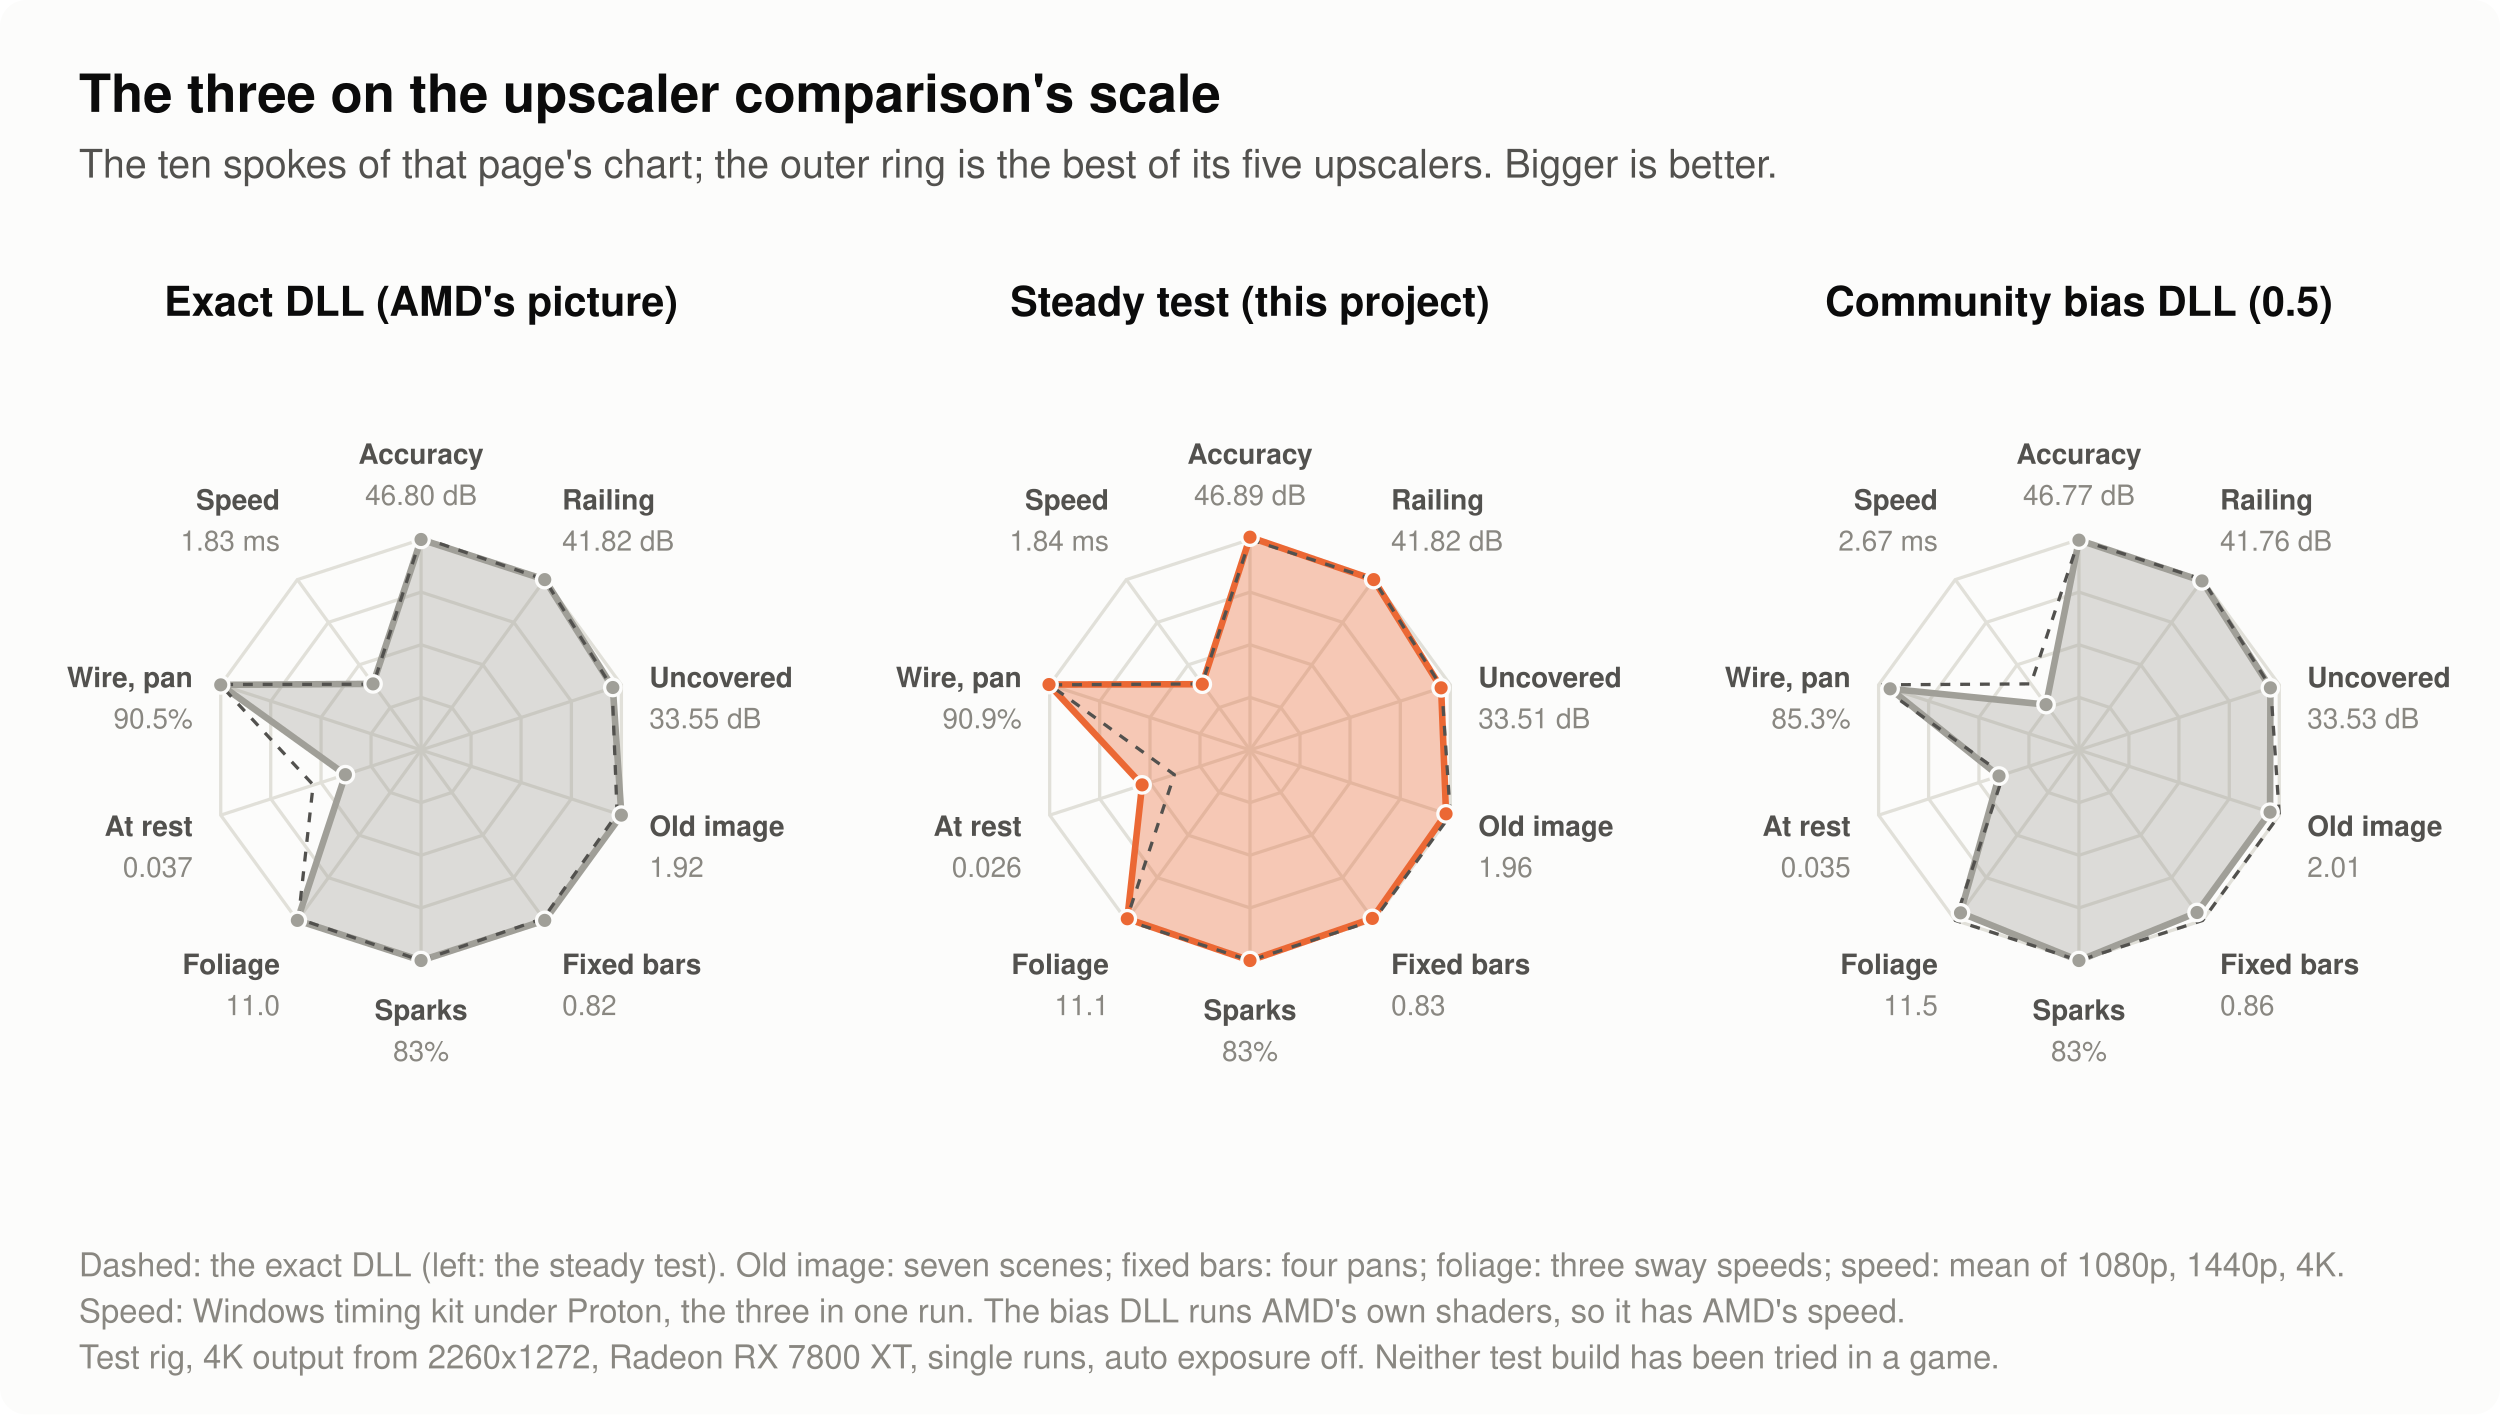
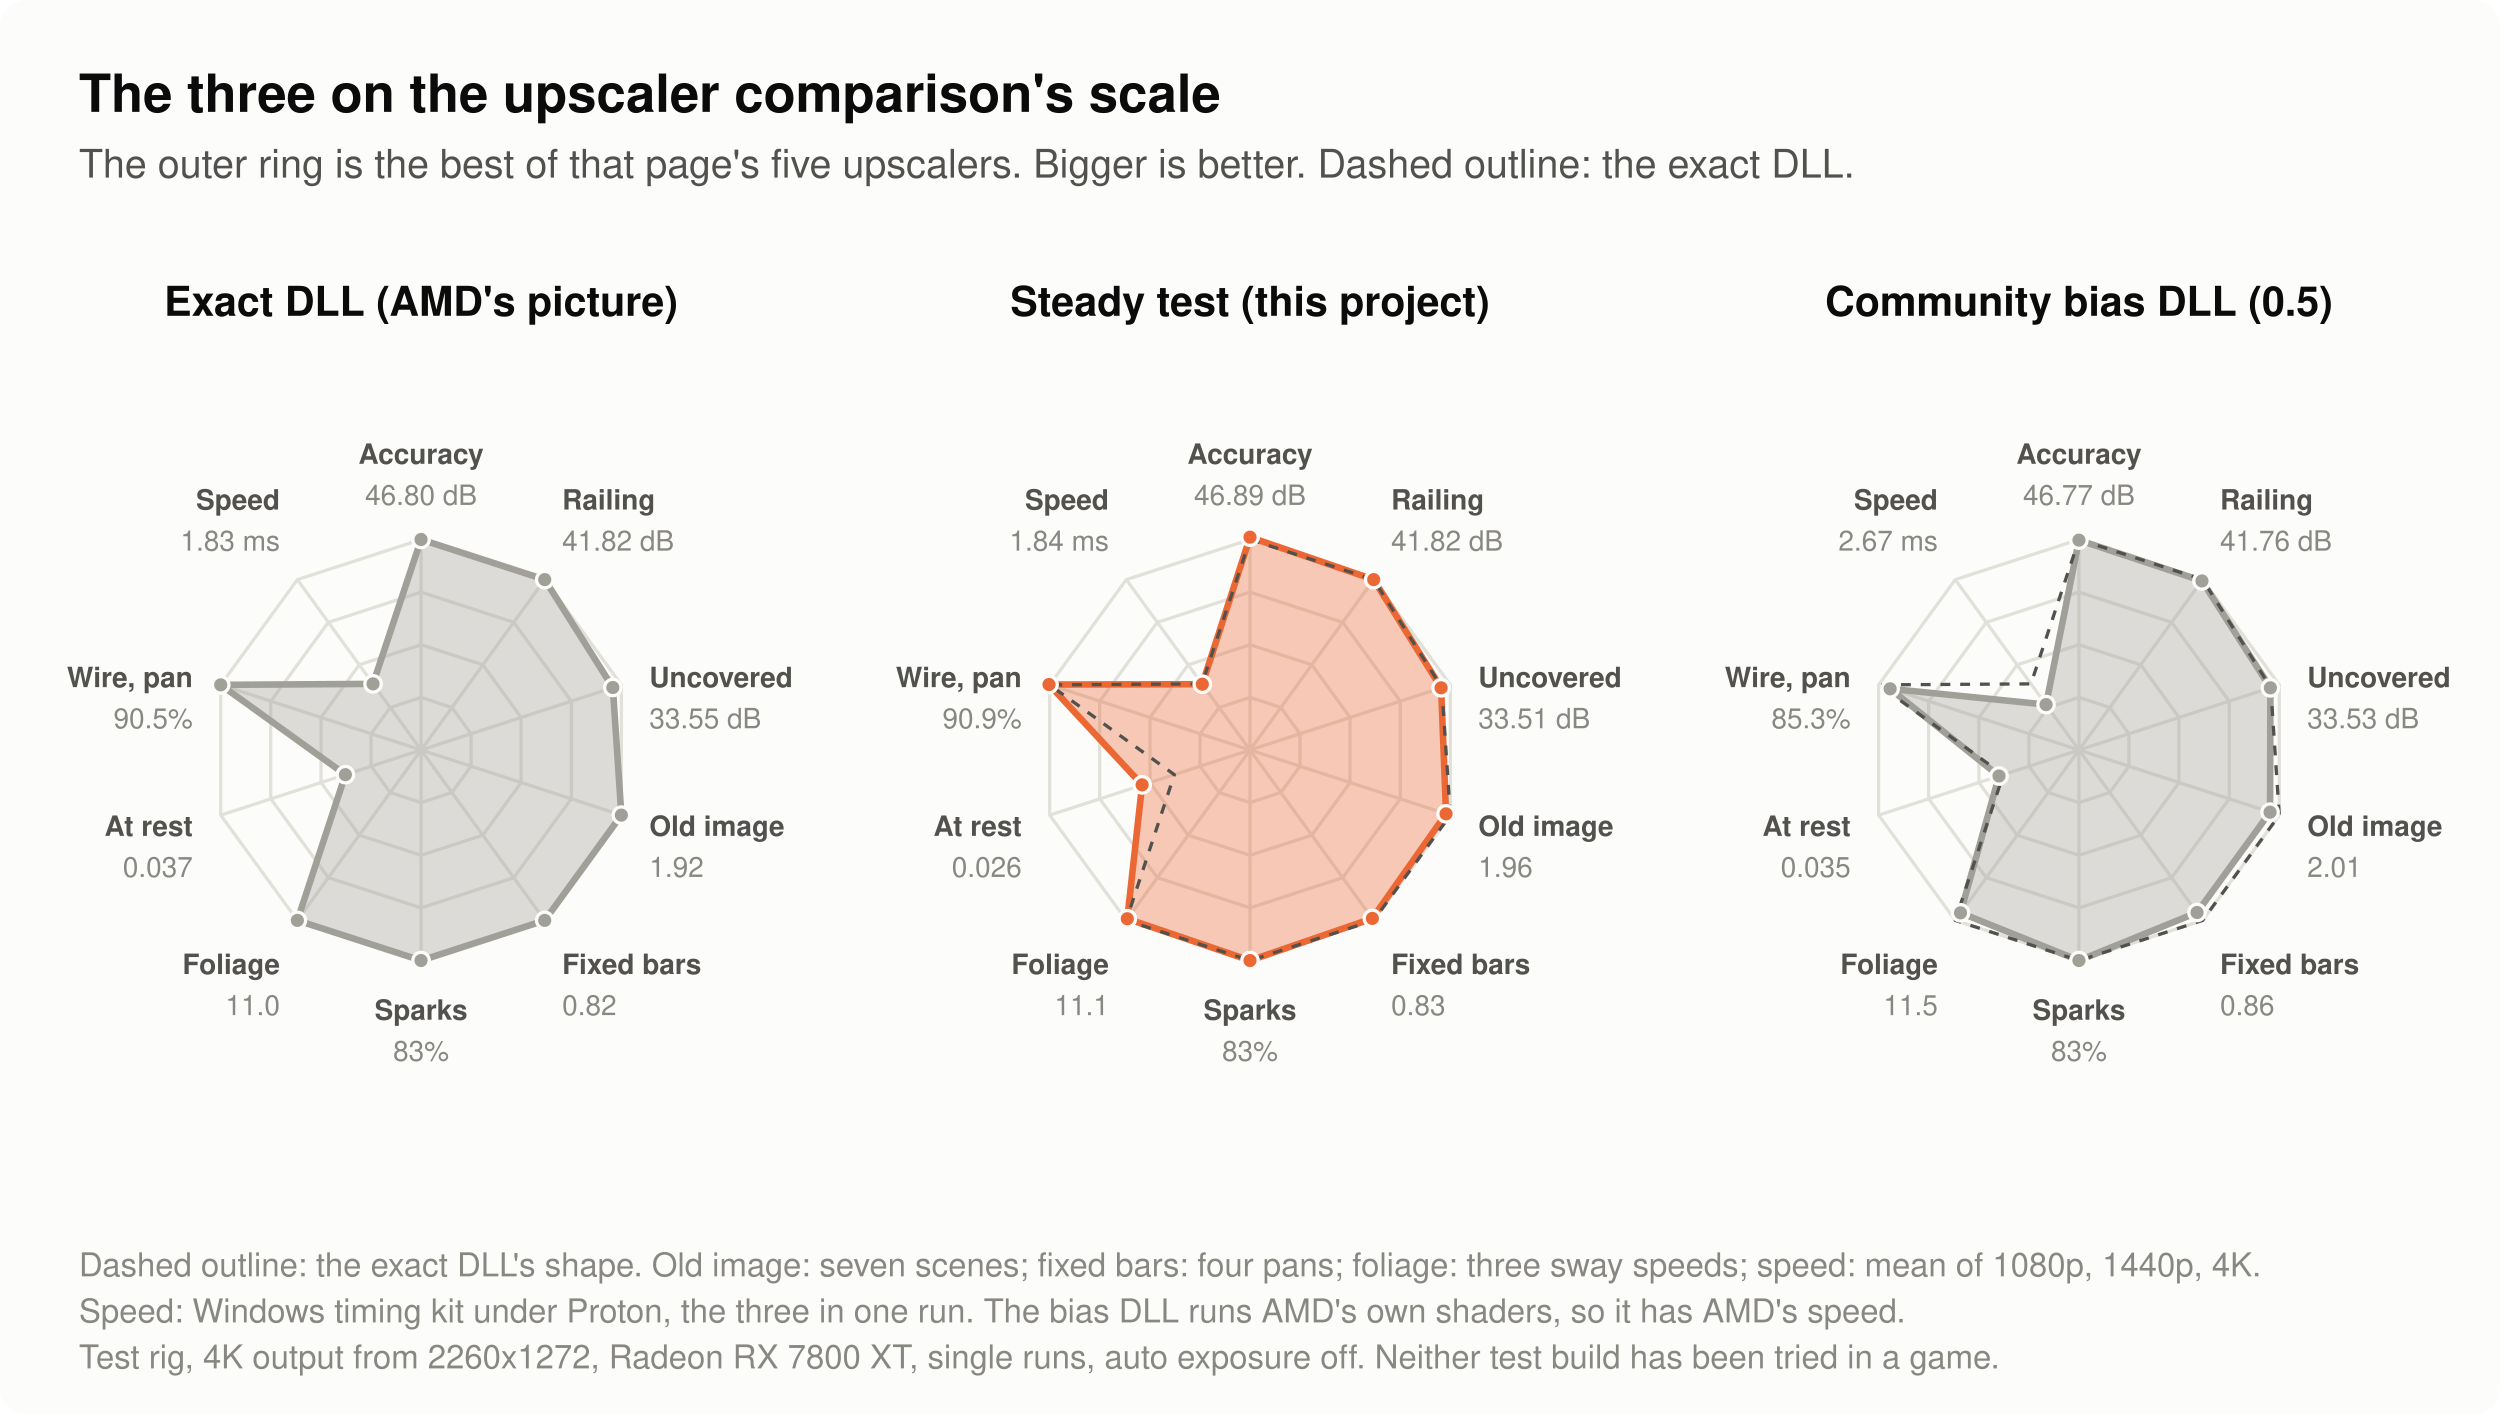
- <svg xmlns="http://www.w3.org/2000/svg" width="760" height="430" viewBox="0 0 760 430" role="img" aria-label="Three radar charts with the ten spokes of the upscaler comparison's chart and on its scale: on every spoke the best of the five upscalers compared there reaches the outer ring. Left: this project's exact DLL, with the steady test as a dashed outline. Middle: the steady test, right: the community bias DLL, each with the exact DLL as a dashed outline. The three shapes are nearly the same; the steady test reaches further at rest, the bias DLL is shorter on the wire and on speed. Still picture and moving background, mean: accuracy (dB): Exact DLL (AMD's picture) 46.80 dB, Steady test (this project) 46.89 dB, Community bias DLL (0.5) 46.77 dB. Thin railing in motion: accuracy (dB): Exact DLL (AMD's picture) 41.82 dB, Steady test (this project) 41.82 dB, Community bias DLL (0.5) 41.76 dB. Areas a moving object has just uncovered, mean of a panning and a still camera: accuracy (dB): Exact DLL (AMD's picture) 33.55 dB, Steady test (this project) 33.51 dB, Community bias DLL (0.5) 33.53 dB. Old image beside a moving object, mean of seven scenes: error (of 255): Exact DLL (AMD's picture) 1.92, Steady test (this project) 1.96, Community bias DLL (0.5) 2.01. Thin bars fixed on screen in front of a panning background, mean of four pans: error where their old image lands (of 255): Exact DLL (AMD's picture) 0.82, Steady test (this project) 0.83, Community bias DLL (0.5) 0.86. Tiny fast sparks: share of their brightness shown (%): Exact DLL (AMD's picture) 83%, Steady test (this project) 83%, Community bias DLL (0.5) 83%. Leaves swaying without motion vectors, mean of three sway speeds: error (of 255): Exact DLL (AMD's picture) 11.0, Steady test (this project) 11.1, Community bias DLL (0.5) 11.5. Still picture: change per frame (of 255): Exact DLL (AMD's picture) 0.037, Steady test (this project) 0.026, Community bias DLL (0.5) 0.035. Thin wire under a slow pan: how close its brightness is to the true one (%): Exact DLL (AMD's picture) 90.5%, Steady test (this project) 90.9%, Community bias DLL (0.5) 85.3%. Time per upscale call, mean of 1080p, 1440p and 4K output (ms): Exact DLL (AMD's picture) 1.83 ms, Steady test (this project) 1.84 ms, Community bias DLL (0.5) 2.67 ms.">
+ <svg xmlns="http://www.w3.org/2000/svg" width="760" height="430" viewBox="0 0 760 430" role="img" aria-label="Three radar charts with the ten spokes of the upscaler comparison's chart and on its scale: on every spoke the best of the five upscalers compared there reaches the outer ring. Left: this project's exact DLL. Middle: the steady test, right: the community bias DLL, each with the exact DLL's shape as a dashed outline for comparison. The three shapes are nearly the same; the steady test reaches further at rest, the bias DLL is shorter on the wire and on speed. Still picture and moving background, mean: accuracy (dB): Exact DLL (AMD's picture) 46.80 dB, Steady test (this project) 46.89 dB, Community bias DLL (0.5) 46.77 dB. Thin railing in motion: accuracy (dB): Exact DLL (AMD's picture) 41.82 dB, Steady test (this project) 41.82 dB, Community bias DLL (0.5) 41.76 dB. Areas a moving object has just uncovered, mean of a panning and a still camera: accuracy (dB): Exact DLL (AMD's picture) 33.55 dB, Steady test (this project) 33.51 dB, Community bias DLL (0.5) 33.53 dB. Old image beside a moving object, mean of seven scenes: error (of 255): Exact DLL (AMD's picture) 1.92, Steady test (this project) 1.96, Community bias DLL (0.5) 2.01. Thin bars fixed on screen in front of a panning background, mean of four pans: error where their old image lands (of 255): Exact DLL (AMD's picture) 0.82, Steady test (this project) 0.83, Community bias DLL (0.5) 0.86. Tiny fast sparks: share of their brightness shown (%): Exact DLL (AMD's picture) 83%, Steady test (this project) 83%, Community bias DLL (0.5) 83%. Leaves swaying without motion vectors, mean of three sway speeds: error (of 255): Exact DLL (AMD's picture) 11.0, Steady test (this project) 11.1, Community bias DLL (0.5) 11.5. Still picture: change per frame (of 255): Exact DLL (AMD's picture) 0.037, Steady test (this project) 0.026, Community bias DLL (0.5) 0.035. Thin wire under a slow pan: how close its brightness is to the true one (%): Exact DLL (AMD's picture) 90.5%, Steady test (this project) 90.9%, Community bias DLL (0.5) 85.3%. Time per upscale call, mean of 1080p, 1440p and 4K output (ms): Exact DLL (AMD's picture) 1.83 ms, Steady test (this project) 1.84 ms, Community bias DLL (0.5) 2.67 ms.">
  <rect x="0.0" y="0.0" width="760.0" height="430.0" rx="8" fill="#fcfcfb" />
  <text x="24.0" y="34.0" font-family="-apple-system, 'Segoe UI', Helvetica, Arial, sans-serif" font-size="16" font-weight="600" text-anchor="start" fill="#0b0b0b">The three on the upscaler comparison's scale</text>
-   <text x="24.0" y="54.0" font-family="-apple-system, 'Segoe UI', Helvetica, Arial, sans-serif" font-size="12" text-anchor="start" fill="#52514e">The ten spokes of that page's chart; the outer ring is the best of its five upscalers. Bigger is better.</text>
+   <text x="24.0" y="54.0" font-family="-apple-system, 'Segoe UI', Helvetica, Arial, sans-serif" font-size="12" text-anchor="start" fill="#52514e">The outer ring is the best of that page's five upscalers. Bigger is better. Dashed outline: the exact DLL.</text>
  <text x="128.0" y="96.0" font-family="-apple-system, 'Segoe UI', Helvetica, Arial, sans-serif" font-size="12.5" font-weight="600" text-anchor="middle" fill="#0b0b0b">Exact DLL (AMD's picture)</text>
  <polygon points="128.0,212.0 137.4,215.1 143.2,223.1 143.2,232.9 137.4,240.9 128.0,244.0 118.6,240.9 112.8,232.9 112.8,223.1 118.6,215.1" fill="none" stroke="#e1e0d9" stroke-width="1" />
  <polygon points="128.0,196.0 146.8,202.1 158.4,218.1 158.4,237.9 146.8,253.9 128.0,260.0 109.2,253.9 97.6,237.9 97.6,218.1 109.2,202.1" fill="none" stroke="#e1e0d9" stroke-width="1" />
  <polygon points="128.0,180.0 156.2,189.2 173.7,213.2 173.7,242.8 156.2,266.8 128.0,276.0 99.8,266.8 82.3,242.8 82.3,213.2 99.8,189.2" fill="none" stroke="#e1e0d9" stroke-width="1" />
  <polygon points="128.0,164.0 165.6,176.2 188.9,208.2 188.9,247.8 165.6,279.8 128.0,292.0 90.4,279.8 67.1,247.8 67.1,208.2 90.4,176.2" fill="none" stroke="#e1e0d9" stroke-width="1" />
  <line x1="128.0" y1="228.0" x2="128.0" y2="164.0" stroke="#e1e0d9" stroke-width="1" />
  <line x1="128.0" y1="228.0" x2="165.6" y2="176.2" stroke="#e1e0d9" stroke-width="1" />
  <line x1="128.0" y1="228.0" x2="188.9" y2="208.2" stroke="#e1e0d9" stroke-width="1" />
  <line x1="128.0" y1="228.0" x2="188.9" y2="247.8" stroke="#e1e0d9" stroke-width="1" />
  <line x1="128.0" y1="228.0" x2="165.6" y2="279.8" stroke="#e1e0d9" stroke-width="1" />
  <line x1="128.0" y1="228.0" x2="128.0" y2="292.0" stroke="#e1e0d9" stroke-width="1" />
  <line x1="128.0" y1="228.0" x2="90.4" y2="279.8" stroke="#e1e0d9" stroke-width="1" />
  <line x1="128.0" y1="228.0" x2="67.1" y2="247.8" stroke="#e1e0d9" stroke-width="1" />
  <line x1="128.0" y1="228.0" x2="67.1" y2="208.2" stroke="#e1e0d9" stroke-width="1" />
  <line x1="128.0" y1="228.0" x2="90.4" y2="176.2" stroke="#e1e0d9" stroke-width="1" />
  <polygon points="128.0,164.0 165.6,176.2 186.3,209.0 188.9,247.8 165.6,279.8 128.0,292.0 90.4,279.8 105.0,235.5 67.1,208.2 113.4,207.9" fill="#a09f98" fill-opacity="0.35" stroke="#a09f98" stroke-width="2" stroke-linejoin="round" />
-   <polygon points="128.0,163.3 165.6,176.2 186.1,209.1 187.6,247.4 165.2,279.2 128.0,292.0 90.7,279.3 95.2,238.6 66.9,208.1 113.5,208.0" fill="none" stroke="#52514e" stroke-width="1" stroke-dasharray="3 3" stroke-linejoin="round" />
  <circle cx="128.0" cy="164.0" r="2.5" fill="#a09f98" stroke="#fcfcfb" stroke-width="1" />
  <circle cx="165.6" cy="176.2" r="2.5" fill="#a09f98" stroke="#fcfcfb" stroke-width="1" />
  <circle cx="186.3" cy="209.0" r="2.5" fill="#a09f98" stroke="#fcfcfb" stroke-width="1" />
  <circle cx="188.9" cy="247.8" r="2.5" fill="#a09f98" stroke="#fcfcfb" stroke-width="1" />
  <circle cx="165.6" cy="279.8" r="2.5" fill="#a09f98" stroke="#fcfcfb" stroke-width="1" />
  <circle cx="128.0" cy="292.0" r="2.5" fill="#a09f98" stroke="#fcfcfb" stroke-width="1" />
  <circle cx="90.4" cy="279.8" r="2.5" fill="#a09f98" stroke="#fcfcfb" stroke-width="1" />
  <circle cx="105.0" cy="235.5" r="2.5" fill="#a09f98" stroke="#fcfcfb" stroke-width="1" />
  <circle cx="67.1" cy="208.2" r="2.5" fill="#a09f98" stroke="#fcfcfb" stroke-width="1" />
  <circle cx="113.4" cy="207.9" r="2.5" fill="#a09f98" stroke="#fcfcfb" stroke-width="1" />
  <text x="128.0" y="141.0" font-family="-apple-system, 'Segoe UI', Helvetica, Arial, sans-serif" font-size="8.5" font-weight="600" text-anchor="middle" fill="#52514e">Accuracy</text>
  <text x="128.0" y="153.5" font-family="-apple-system, 'Segoe UI', Helvetica, Arial, sans-serif" font-size="8.5" text-anchor="middle" fill="#898781">46.80 dB</text>
  <text x="170.9" y="154.9" font-family="-apple-system, 'Segoe UI', Helvetica, Arial, sans-serif" font-size="8.5" font-weight="600" text-anchor="start" fill="#52514e">Railing</text>
  <text x="170.9" y="167.4" font-family="-apple-system, 'Segoe UI', Helvetica, Arial, sans-serif" font-size="8.5" text-anchor="start" fill="#898781">41.82 dB</text>
  <text x="197.4" y="208.9" font-family="-apple-system, 'Segoe UI', Helvetica, Arial, sans-serif" font-size="8.5" font-weight="600" text-anchor="start" fill="#52514e">Uncovered</text>
  <text x="197.4" y="221.4" font-family="-apple-system, 'Segoe UI', Helvetica, Arial, sans-serif" font-size="8.5" text-anchor="start" fill="#898781">33.55 dB</text>
  <text x="197.4" y="254.1" font-family="-apple-system, 'Segoe UI', Helvetica, Arial, sans-serif" font-size="8.5" font-weight="600" text-anchor="start" fill="#52514e">Old image</text>
  <text x="197.4" y="266.6" font-family="-apple-system, 'Segoe UI', Helvetica, Arial, sans-serif" font-size="8.5" text-anchor="start" fill="#898781">1.92</text>
  <text x="170.9" y="296.1" font-family="-apple-system, 'Segoe UI', Helvetica, Arial, sans-serif" font-size="8.5" font-weight="600" text-anchor="start" fill="#52514e">Fixed bars</text>
  <text x="170.9" y="308.6" font-family="-apple-system, 'Segoe UI', Helvetica, Arial, sans-serif" font-size="8.5" text-anchor="start" fill="#898781">0.82</text>
  <text x="128.0" y="310.0" font-family="-apple-system, 'Segoe UI', Helvetica, Arial, sans-serif" font-size="8.5" font-weight="600" text-anchor="middle" fill="#52514e">Sparks</text>
  <text x="128.0" y="322.5" font-family="-apple-system, 'Segoe UI', Helvetica, Arial, sans-serif" font-size="8.5" text-anchor="middle" fill="#898781">83%</text>
  <text x="85.1" y="296.1" font-family="-apple-system, 'Segoe UI', Helvetica, Arial, sans-serif" font-size="8.5" font-weight="600" text-anchor="end" fill="#52514e">Foliage</text>
  <text x="85.1" y="308.6" font-family="-apple-system, 'Segoe UI', Helvetica, Arial, sans-serif" font-size="8.5" text-anchor="end" fill="#898781">11.0</text>
  <text x="58.6" y="254.1" font-family="-apple-system, 'Segoe UI', Helvetica, Arial, sans-serif" font-size="8.5" font-weight="600" text-anchor="end" fill="#52514e">At rest</text>
  <text x="58.6" y="266.6" font-family="-apple-system, 'Segoe UI', Helvetica, Arial, sans-serif" font-size="8.5" text-anchor="end" fill="#898781">0.037</text>
  <text x="58.6" y="208.9" font-family="-apple-system, 'Segoe UI', Helvetica, Arial, sans-serif" font-size="8.5" font-weight="600" text-anchor="end" fill="#52514e">Wire, pan</text>
  <text x="58.6" y="221.4" font-family="-apple-system, 'Segoe UI', Helvetica, Arial, sans-serif" font-size="8.5" text-anchor="end" fill="#898781">90.5%</text>
  <text x="85.1" y="154.9" font-family="-apple-system, 'Segoe UI', Helvetica, Arial, sans-serif" font-size="8.5" font-weight="600" text-anchor="end" fill="#52514e">Speed</text>
  <text x="85.1" y="167.4" font-family="-apple-system, 'Segoe UI', Helvetica, Arial, sans-serif" font-size="8.5" text-anchor="end" fill="#898781">1.83 ms</text>
  <text x="380.0" y="96.0" font-family="-apple-system, 'Segoe UI', Helvetica, Arial, sans-serif" font-size="12.5" font-weight="600" text-anchor="middle" fill="#0b0b0b">Steady test (this project)</text>
  <polygon points="380.0,212.0 389.4,215.1 395.2,223.1 395.2,232.9 389.4,240.9 380.0,244.0 370.6,240.9 364.8,232.9 364.8,223.1 370.6,215.1" fill="none" stroke="#e1e0d9" stroke-width="1" />
  <polygon points="380.0,196.0 398.8,202.1 410.4,218.1 410.4,237.9 398.8,253.9 380.0,260.0 361.2,253.9 349.6,237.9 349.6,218.1 361.2,202.1" fill="none" stroke="#e1e0d9" stroke-width="1" />
  <polygon points="380.0,180.0 408.2,189.2 425.7,213.2 425.7,242.8 408.2,266.8 380.0,276.0 351.8,266.8 334.3,242.8 334.3,213.2 351.8,189.2" fill="none" stroke="#e1e0d9" stroke-width="1" />
  <polygon points="380.0,164.0 417.6,176.2 440.9,208.2 440.9,247.8 417.6,279.8 380.0,292.0 342.4,279.8 319.1,247.8 319.1,208.2 342.4,176.2" fill="none" stroke="#e1e0d9" stroke-width="1" />
  <line x1="380.0" y1="228.0" x2="380.0" y2="164.0" stroke="#e1e0d9" stroke-width="1" />
  <line x1="380.0" y1="228.0" x2="417.6" y2="176.2" stroke="#e1e0d9" stroke-width="1" />
  <line x1="380.0" y1="228.0" x2="440.9" y2="208.2" stroke="#e1e0d9" stroke-width="1" />
  <line x1="380.0" y1="228.0" x2="440.9" y2="247.8" stroke="#e1e0d9" stroke-width="1" />
  <line x1="380.0" y1="228.0" x2="417.6" y2="279.8" stroke="#e1e0d9" stroke-width="1" />
  <line x1="380.0" y1="228.0" x2="380.0" y2="292.0" stroke="#e1e0d9" stroke-width="1" />
  <line x1="380.0" y1="228.0" x2="342.4" y2="279.8" stroke="#e1e0d9" stroke-width="1" />
  <line x1="380.0" y1="228.0" x2="319.1" y2="247.8" stroke="#e1e0d9" stroke-width="1" />
  <line x1="380.0" y1="228.0" x2="319.1" y2="208.2" stroke="#e1e0d9" stroke-width="1" />
  <line x1="380.0" y1="228.0" x2="342.4" y2="176.2" stroke="#e1e0d9" stroke-width="1" />
  <polygon points="380.0,163.3 417.6,176.2 438.1,209.1 439.6,247.4 417.2,279.2 380.0,292.0 342.7,279.3 347.2,238.6 318.9,208.1 365.5,208.0" fill="#eb6834" fill-opacity="0.35" stroke="#eb6834" stroke-width="2" stroke-linejoin="round" />
  <polygon points="380.0,164.0 417.6,176.2 438.3,209.0 440.9,247.8 417.6,279.8 380.0,292.0 342.4,279.8 357.0,235.5 319.1,208.2 365.4,207.9" fill="none" stroke="#52514e" stroke-width="1" stroke-dasharray="3 3" stroke-linejoin="round" />
  <circle cx="380.0" cy="163.3" r="2.5" fill="#eb6834" stroke="#fcfcfb" stroke-width="1" />
  <circle cx="417.6" cy="176.2" r="2.5" fill="#eb6834" stroke="#fcfcfb" stroke-width="1" />
  <circle cx="438.1" cy="209.1" r="2.5" fill="#eb6834" stroke="#fcfcfb" stroke-width="1" />
  <circle cx="439.6" cy="247.4" r="2.5" fill="#eb6834" stroke="#fcfcfb" stroke-width="1" />
  <circle cx="417.2" cy="279.2" r="2.5" fill="#eb6834" stroke="#fcfcfb" stroke-width="1" />
  <circle cx="380.0" cy="292.0" r="2.5" fill="#eb6834" stroke="#fcfcfb" stroke-width="1" />
  <circle cx="342.7" cy="279.3" r="2.5" fill="#eb6834" stroke="#fcfcfb" stroke-width="1" />
  <circle cx="347.2" cy="238.6" r="2.5" fill="#eb6834" stroke="#fcfcfb" stroke-width="1" />
  <circle cx="318.9" cy="208.1" r="2.5" fill="#eb6834" stroke="#fcfcfb" stroke-width="1" />
  <circle cx="365.5" cy="208.0" r="2.5" fill="#eb6834" stroke="#fcfcfb" stroke-width="1" />
  <text x="380.0" y="141.0" font-family="-apple-system, 'Segoe UI', Helvetica, Arial, sans-serif" font-size="8.5" font-weight="600" text-anchor="middle" fill="#52514e">Accuracy</text>
  <text x="380.0" y="153.5" font-family="-apple-system, 'Segoe UI', Helvetica, Arial, sans-serif" font-size="8.5" text-anchor="middle" fill="#898781">46.89 dB</text>
  <text x="422.9" y="154.9" font-family="-apple-system, 'Segoe UI', Helvetica, Arial, sans-serif" font-size="8.5" font-weight="600" text-anchor="start" fill="#52514e">Railing</text>
  <text x="422.9" y="167.4" font-family="-apple-system, 'Segoe UI', Helvetica, Arial, sans-serif" font-size="8.5" text-anchor="start" fill="#898781">41.82 dB</text>
  <text x="449.4" y="208.9" font-family="-apple-system, 'Segoe UI', Helvetica, Arial, sans-serif" font-size="8.5" font-weight="600" text-anchor="start" fill="#52514e">Uncovered</text>
  <text x="449.4" y="221.4" font-family="-apple-system, 'Segoe UI', Helvetica, Arial, sans-serif" font-size="8.5" text-anchor="start" fill="#898781">33.51 dB</text>
  <text x="449.4" y="254.1" font-family="-apple-system, 'Segoe UI', Helvetica, Arial, sans-serif" font-size="8.5" font-weight="600" text-anchor="start" fill="#52514e">Old image</text>
  <text x="449.4" y="266.6" font-family="-apple-system, 'Segoe UI', Helvetica, Arial, sans-serif" font-size="8.5" text-anchor="start" fill="#898781">1.96</text>
  <text x="422.9" y="296.1" font-family="-apple-system, 'Segoe UI', Helvetica, Arial, sans-serif" font-size="8.5" font-weight="600" text-anchor="start" fill="#52514e">Fixed bars</text>
  <text x="422.9" y="308.6" font-family="-apple-system, 'Segoe UI', Helvetica, Arial, sans-serif" font-size="8.5" text-anchor="start" fill="#898781">0.83</text>
  <text x="380.0" y="310.0" font-family="-apple-system, 'Segoe UI', Helvetica, Arial, sans-serif" font-size="8.5" font-weight="600" text-anchor="middle" fill="#52514e">Sparks</text>
  <text x="380.0" y="322.5" font-family="-apple-system, 'Segoe UI', Helvetica, Arial, sans-serif" font-size="8.5" text-anchor="middle" fill="#898781">83%</text>
  <text x="337.1" y="296.1" font-family="-apple-system, 'Segoe UI', Helvetica, Arial, sans-serif" font-size="8.5" font-weight="600" text-anchor="end" fill="#52514e">Foliage</text>
  <text x="337.1" y="308.6" font-family="-apple-system, 'Segoe UI', Helvetica, Arial, sans-serif" font-size="8.5" text-anchor="end" fill="#898781">11.1</text>
  <text x="310.6" y="254.1" font-family="-apple-system, 'Segoe UI', Helvetica, Arial, sans-serif" font-size="8.5" font-weight="600" text-anchor="end" fill="#52514e">At rest</text>
  <text x="310.6" y="266.6" font-family="-apple-system, 'Segoe UI', Helvetica, Arial, sans-serif" font-size="8.5" text-anchor="end" fill="#898781">0.026</text>
  <text x="310.6" y="208.9" font-family="-apple-system, 'Segoe UI', Helvetica, Arial, sans-serif" font-size="8.5" font-weight="600" text-anchor="end" fill="#52514e">Wire, pan</text>
  <text x="310.6" y="221.4" font-family="-apple-system, 'Segoe UI', Helvetica, Arial, sans-serif" font-size="8.5" text-anchor="end" fill="#898781">90.9%</text>
  <text x="337.1" y="154.9" font-family="-apple-system, 'Segoe UI', Helvetica, Arial, sans-serif" font-size="8.5" font-weight="600" text-anchor="end" fill="#52514e">Speed</text>
  <text x="337.1" y="167.4" font-family="-apple-system, 'Segoe UI', Helvetica, Arial, sans-serif" font-size="8.5" text-anchor="end" fill="#898781">1.84 ms</text>
  <text x="632.0" y="96.0" font-family="-apple-system, 'Segoe UI', Helvetica, Arial, sans-serif" font-size="12.5" font-weight="600" text-anchor="middle" fill="#0b0b0b">Community bias DLL (0.5)</text>
  <polygon points="632.0,212.0 641.4,215.1 647.2,223.1 647.2,232.9 641.4,240.9 632.0,244.0 622.6,240.9 616.8,232.9 616.8,223.1 622.6,215.1" fill="none" stroke="#e1e0d9" stroke-width="1" />
  <polygon points="632.0,196.0 650.8,202.1 662.4,218.1 662.4,237.9 650.8,253.9 632.0,260.0 613.2,253.9 601.6,237.9 601.6,218.1 613.2,202.1" fill="none" stroke="#e1e0d9" stroke-width="1" />
  <polygon points="632.0,180.0 660.2,189.2 677.7,213.2 677.7,242.8 660.2,266.8 632.0,276.0 603.8,266.8 586.3,242.8 586.3,213.2 603.8,189.2" fill="none" stroke="#e1e0d9" stroke-width="1" />
  <polygon points="632.0,164.0 669.6,176.2 692.9,208.2 692.9,247.8 669.6,279.8 632.0,292.0 594.4,279.8 571.1,247.8 571.1,208.2 594.4,176.2" fill="none" stroke="#e1e0d9" stroke-width="1" />
  <line x1="632.0" y1="228.0" x2="632.0" y2="164.0" stroke="#e1e0d9" stroke-width="1" />
  <line x1="632.0" y1="228.0" x2="669.6" y2="176.2" stroke="#e1e0d9" stroke-width="1" />
  <line x1="632.0" y1="228.0" x2="692.9" y2="208.2" stroke="#e1e0d9" stroke-width="1" />
  <line x1="632.0" y1="228.0" x2="692.9" y2="247.8" stroke="#e1e0d9" stroke-width="1" />
  <line x1="632.0" y1="228.0" x2="669.6" y2="279.8" stroke="#e1e0d9" stroke-width="1" />
  <line x1="632.0" y1="228.0" x2="632.0" y2="292.0" stroke="#e1e0d9" stroke-width="1" />
  <line x1="632.0" y1="228.0" x2="594.4" y2="279.8" stroke="#e1e0d9" stroke-width="1" />
  <line x1="632.0" y1="228.0" x2="571.1" y2="247.8" stroke="#e1e0d9" stroke-width="1" />
  <line x1="632.0" y1="228.0" x2="571.1" y2="208.2" stroke="#e1e0d9" stroke-width="1" />
  <line x1="632.0" y1="228.0" x2="594.4" y2="176.2" stroke="#e1e0d9" stroke-width="1" />
  <polygon points="632.0,164.2 669.4,176.6 690.2,209.1 690.1,246.9 667.9,277.4 632.0,292.0 596.0,277.5 607.7,235.9 574.6,209.4 622.0,214.2" fill="#a09f98" fill-opacity="0.35" stroke="#a09f98" stroke-width="2" stroke-linejoin="round" />
  <polygon points="632.0,164.0 669.6,176.2 690.3,209.0 692.9,247.8 669.6,279.8 632.0,292.0 594.4,279.8 609.0,235.5 571.1,208.2 617.4,207.9" fill="none" stroke="#52514e" stroke-width="1" stroke-dasharray="3 3" stroke-linejoin="round" />
  <circle cx="632.0" cy="164.2" r="2.5" fill="#a09f98" stroke="#fcfcfb" stroke-width="1" />
  <circle cx="669.4" cy="176.6" r="2.5" fill="#a09f98" stroke="#fcfcfb" stroke-width="1" />
  <circle cx="690.2" cy="209.1" r="2.5" fill="#a09f98" stroke="#fcfcfb" stroke-width="1" />
  <circle cx="690.1" cy="246.9" r="2.5" fill="#a09f98" stroke="#fcfcfb" stroke-width="1" />
  <circle cx="667.9" cy="277.4" r="2.5" fill="#a09f98" stroke="#fcfcfb" stroke-width="1" />
  <circle cx="632.0" cy="292.0" r="2.5" fill="#a09f98" stroke="#fcfcfb" stroke-width="1" />
  <circle cx="596.0" cy="277.5" r="2.5" fill="#a09f98" stroke="#fcfcfb" stroke-width="1" />
  <circle cx="607.7" cy="235.9" r="2.5" fill="#a09f98" stroke="#fcfcfb" stroke-width="1" />
  <circle cx="574.6" cy="209.4" r="2.5" fill="#a09f98" stroke="#fcfcfb" stroke-width="1" />
  <circle cx="622.0" cy="214.2" r="2.5" fill="#a09f98" stroke="#fcfcfb" stroke-width="1" />
  <text x="632.0" y="141.0" font-family="-apple-system, 'Segoe UI', Helvetica, Arial, sans-serif" font-size="8.5" font-weight="600" text-anchor="middle" fill="#52514e">Accuracy</text>
  <text x="632.0" y="153.5" font-family="-apple-system, 'Segoe UI', Helvetica, Arial, sans-serif" font-size="8.5" text-anchor="middle" fill="#898781">46.77 dB</text>
  <text x="674.9" y="154.9" font-family="-apple-system, 'Segoe UI', Helvetica, Arial, sans-serif" font-size="8.5" font-weight="600" text-anchor="start" fill="#52514e">Railing</text>
  <text x="674.9" y="167.4" font-family="-apple-system, 'Segoe UI', Helvetica, Arial, sans-serif" font-size="8.5" text-anchor="start" fill="#898781">41.76 dB</text>
  <text x="701.4" y="208.9" font-family="-apple-system, 'Segoe UI', Helvetica, Arial, sans-serif" font-size="8.5" font-weight="600" text-anchor="start" fill="#52514e">Uncovered</text>
  <text x="701.4" y="221.4" font-family="-apple-system, 'Segoe UI', Helvetica, Arial, sans-serif" font-size="8.5" text-anchor="start" fill="#898781">33.53 dB</text>
  <text x="701.4" y="254.1" font-family="-apple-system, 'Segoe UI', Helvetica, Arial, sans-serif" font-size="8.5" font-weight="600" text-anchor="start" fill="#52514e">Old image</text>
  <text x="701.4" y="266.6" font-family="-apple-system, 'Segoe UI', Helvetica, Arial, sans-serif" font-size="8.5" text-anchor="start" fill="#898781">2.01</text>
  <text x="674.9" y="296.1" font-family="-apple-system, 'Segoe UI', Helvetica, Arial, sans-serif" font-size="8.5" font-weight="600" text-anchor="start" fill="#52514e">Fixed bars</text>
  <text x="674.9" y="308.6" font-family="-apple-system, 'Segoe UI', Helvetica, Arial, sans-serif" font-size="8.5" text-anchor="start" fill="#898781">0.86</text>
  <text x="632.0" y="310.0" font-family="-apple-system, 'Segoe UI', Helvetica, Arial, sans-serif" font-size="8.5" font-weight="600" text-anchor="middle" fill="#52514e">Sparks</text>
  <text x="632.0" y="322.5" font-family="-apple-system, 'Segoe UI', Helvetica, Arial, sans-serif" font-size="8.5" text-anchor="middle" fill="#898781">83%</text>
  <text x="589.1" y="296.1" font-family="-apple-system, 'Segoe UI', Helvetica, Arial, sans-serif" font-size="8.5" font-weight="600" text-anchor="end" fill="#52514e">Foliage</text>
  <text x="589.1" y="308.6" font-family="-apple-system, 'Segoe UI', Helvetica, Arial, sans-serif" font-size="8.5" text-anchor="end" fill="#898781">11.5</text>
  <text x="562.6" y="254.1" font-family="-apple-system, 'Segoe UI', Helvetica, Arial, sans-serif" font-size="8.5" font-weight="600" text-anchor="end" fill="#52514e">At rest</text>
  <text x="562.6" y="266.6" font-family="-apple-system, 'Segoe UI', Helvetica, Arial, sans-serif" font-size="8.5" text-anchor="end" fill="#898781">0.035</text>
  <text x="562.6" y="208.9" font-family="-apple-system, 'Segoe UI', Helvetica, Arial, sans-serif" font-size="8.5" font-weight="600" text-anchor="end" fill="#52514e">Wire, pan</text>
  <text x="562.6" y="221.4" font-family="-apple-system, 'Segoe UI', Helvetica, Arial, sans-serif" font-size="8.5" text-anchor="end" fill="#898781">85.3%</text>
  <text x="589.1" y="154.9" font-family="-apple-system, 'Segoe UI', Helvetica, Arial, sans-serif" font-size="8.5" font-weight="600" text-anchor="end" fill="#52514e">Speed</text>
  <text x="589.1" y="167.4" font-family="-apple-system, 'Segoe UI', Helvetica, Arial, sans-serif" font-size="8.5" text-anchor="end" fill="#898781">2.67 ms</text>
-   <text x="24.0" y="388.0" font-family="-apple-system, 'Segoe UI', Helvetica, Arial, sans-serif" font-size="10" text-anchor="start" fill="#898781">Dashed: the exact DLL (left: the steady test). Old image: seven scenes; fixed bars: four pans; foliage: three sway speeds; speed: mean of 1080p, 1440p, 4K.</text>
+   <text x="24.0" y="388.0" font-family="-apple-system, 'Segoe UI', Helvetica, Arial, sans-serif" font-size="10" text-anchor="start" fill="#898781">Dashed outline: the exact DLL's shape. Old image: seven scenes; fixed bars: four pans; foliage: three sway speeds; speed: mean of 1080p, 1440p, 4K.</text>
  <text x="24.0" y="402.0" font-family="-apple-system, 'Segoe UI', Helvetica, Arial, sans-serif" font-size="10" text-anchor="start" fill="#898781">Speed: Windows timing kit under Proton, the three in one run. The bias DLL runs AMD's own shaders, so it has AMD's speed.</text>
  <text x="24.0" y="416.0" font-family="-apple-system, 'Segoe UI', Helvetica, Arial, sans-serif" font-size="10" text-anchor="start" fill="#898781">Test rig, 4K output from 2260x1272, Radeon RX 7800 XT, single runs, auto exposure off. Neither test build has been tried in a game.</text>
</svg>
